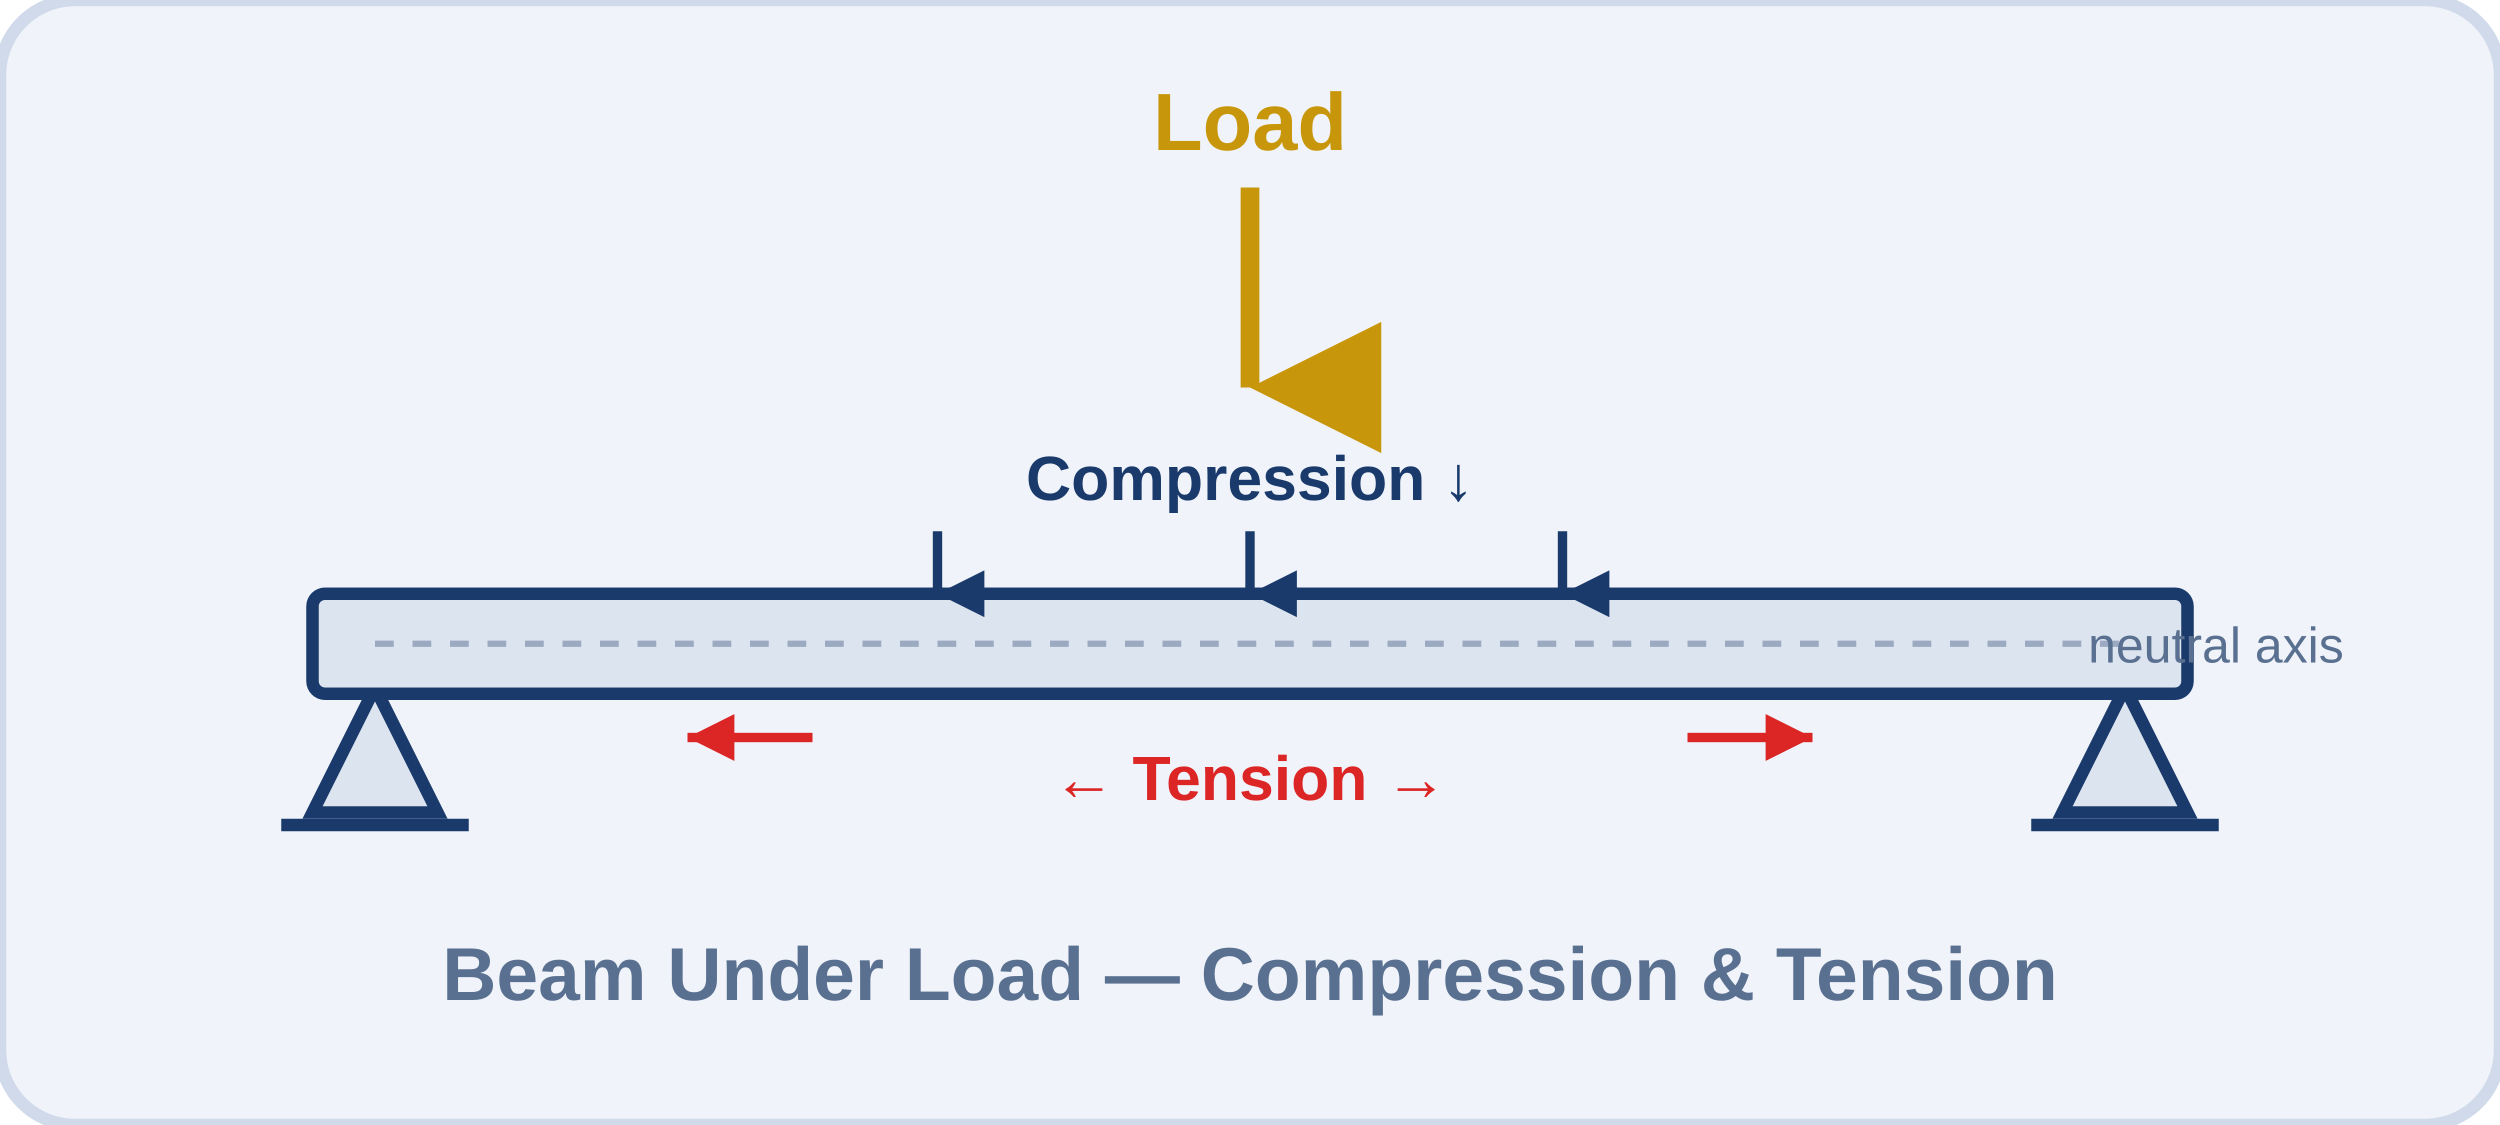
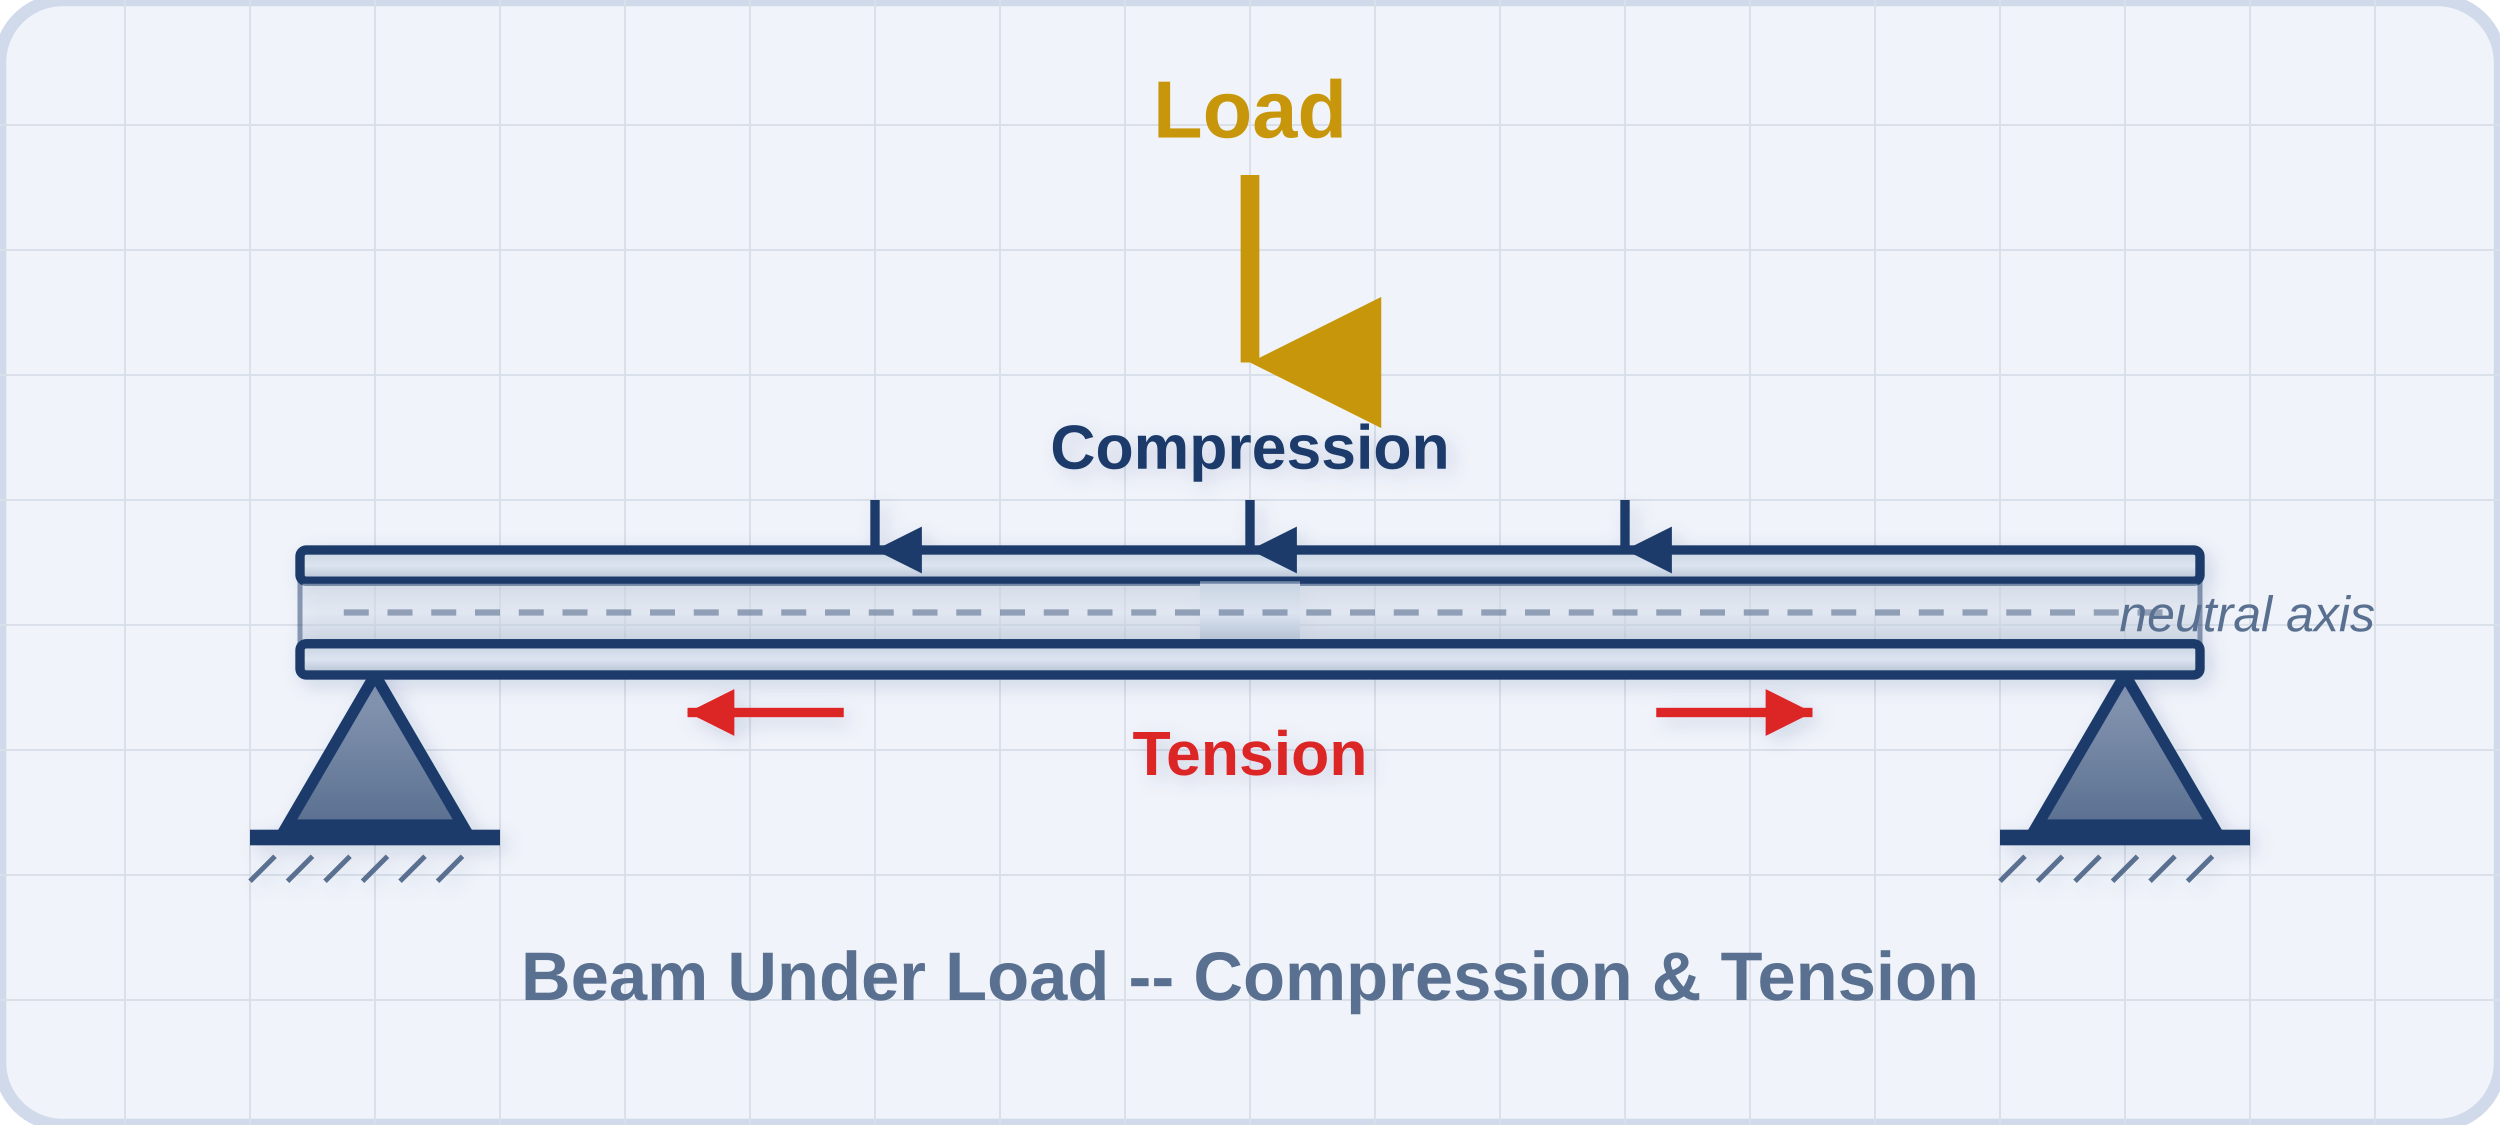
<svg xmlns="http://www.w3.org/2000/svg" width="400" height="180" viewBox="0 0 400 180">
-   <style>
-     @keyframes loadPush { 0%,100% { transform: translateY(0); } 50% { transform: translateY(5px); } }
-     .loadAnim { animation: loadPush 2.5s ease-in-out infinite; }
-     text { font-family: Arial, sans-serif; }
-   </style>
-   <rect width="400" height="180" rx="12" fill="#f0f4fa" stroke="#d0daea" stroke-width="2" />
-   <polygon points="60,110 50,130 70,130" fill="#dce4f0" stroke="#1a3a6b" stroke-width="2" />
-   <line x1="45" y1="132" x2="75" y2="132" stroke="#1a3a6b" stroke-width="2" />
-   <polygon points="340,110 330,130 350,130" fill="#dce4f0" stroke="#1a3a6b" stroke-width="2" />
-   <line x1="325" y1="132" x2="355" y2="132" stroke="#1a3a6b" stroke-width="2" />
-   <g class="loadAnim">
-     <rect x="50" y="95" width="300" height="16" rx="2" fill="#dce4f0" stroke="#1a3a6b" stroke-width="2" />
-     <line x1="150" y1="85" x2="150" y2="95" stroke="#1a3a6b" stroke-width="1.5" marker-end="url(#arrowDown)" />
-     <line x1="200" y1="85" x2="200" y2="95" stroke="#1a3a6b" stroke-width="1.5" marker-end="url(#arrowDown)" />
-     <line x1="250" y1="85" x2="250" y2="95" stroke="#1a3a6b" stroke-width="1.5" marker-end="url(#arrowDown)" />
-     <text x="200" y="80" text-anchor="middle" font-size="10" font-weight="600" fill="#1a3a6b">Compression ↓</text>
-     <line x1="130" y1="118" x2="110" y2="118" stroke="#dc2626" stroke-width="1.5" marker-end="url(#arrowRed)" />
-     <line x1="270" y1="118" x2="290" y2="118" stroke="#dc2626" stroke-width="1.5" marker-end="url(#arrowRed)" />
-     <text x="200" y="128" text-anchor="middle" font-size="10" font-weight="600" fill="#dc2626">← Tension →</text>
-   </g>
-   <line x1="200" y1="30" x2="200" y2="62" stroke="#c8960a" stroke-width="3" marker-end="url(#arrowGoldB)" />
-   <text x="200" y="24" text-anchor="middle" font-size="13" font-weight="700" fill="#c8960a">Load</text>
-   <line x1="60" y1="103" x2="340" y2="103" stroke="#5a7090" stroke-width="1" stroke-dasharray="3,3" opacity=".5" />
-   <text x="375" y="106" text-anchor="end" font-size="8" fill="#5a7090">neutral axis</text>
  <defs>
+     <linearGradient id="beamFill" x1="0" y1="0" x2="0" y2="1">
+       <stop offset="0%" stop-color="#c8d4e2" />
+       <stop offset="50%" stop-color="#dce4f0" />
+       <stop offset="100%" stop-color="#b0bdd0" />
+     </linearGradient>
+     <linearGradient id="supportFill" x1="0" y1="0" x2="0" y2="1">
+       <stop offset="0%" stop-color="#8a9ab5" />
+       <stop offset="100%" stop-color="#5a7090" />
+     </linearGradient>
+     <filter id="bSh" x="-5%" y="-5%" width="115%" height="115%">
+       <feDropShadow dx="1" dy="1" stdDeviation="1.5" flood-color="#1a3a6b" flood-opacity="0.15" />
+     </filter>
    <marker id="arrowDown" viewBox="0 0 10 10" refX="5" refY="10" markerWidth="5" markerHeight="5" orient="auto">
      <path d="M0,0 L5,10 L10,0 Z" fill="#1a3a6b" />
    </marker>
    <marker id="arrowRed" viewBox="0 0 10 10" refX="10" refY="5" markerWidth="5" markerHeight="5" orient="auto">
      <path d="M0,0 L10,5 L0,10 Z" fill="#dc2626" />
    </marker>
    <marker id="arrowGoldB" viewBox="0 0 10 10" refX="5" refY="10" markerWidth="7" markerHeight="7" orient="auto">
      <path d="M0,0 L5,10 L10,0 Z" fill="#c8960a" />
    </marker>
  </defs>
-   <text x="200" y="160" text-anchor="middle" font-size="12" font-weight="600" fill="#5a7090">Beam Under Load — Compression &amp; Tension</text>
+   <style>
+     @keyframes loadPush { 0%,100% { transform: translateY(0); } 50% { transform: translateY(4px); } }
+     .loadAnim { animation: loadPush 2.5s ease-in-out infinite; }
+     text { font-family: Arial, sans-serif; }
+   </style>
+   <rect width="400" height="180" rx="10" fill="#f0f4fa" stroke="#d0daea" stroke-width="2" />
+   <g stroke="#d8dfe8" stroke-width="0.3">
+     <line x1="0" y1="20" x2="400" y2="20" />
+     <line x1="0" y1="40" x2="400" y2="40" />
+     <line x1="0" y1="60" x2="400" y2="60" />
+     <line x1="0" y1="80" x2="400" y2="80" />
+     <line x1="0" y1="100" x2="400" y2="100" />
+     <line x1="0" y1="120" x2="400" y2="120" />
+     <line x1="0" y1="140" x2="400" y2="140" />
+     <line x1="0" y1="160" x2="400" y2="160" />
+     <line x1="20" y1="0" x2="20" y2="180" />
+     <line x1="40" y1="0" x2="40" y2="180" />
+     <line x1="60" y1="0" x2="60" y2="180" />
+     <line x1="80" y1="0" x2="80" y2="180" />
+     <line x1="100" y1="0" x2="100" y2="180" />
+     <line x1="120" y1="0" x2="120" y2="180" />
+     <line x1="140" y1="0" x2="140" y2="180" />
+     <line x1="160" y1="0" x2="160" y2="180" />
+     <line x1="180" y1="0" x2="180" y2="180" />
+     <line x1="200" y1="0" x2="200" y2="180" />
+     <line x1="220" y1="0" x2="220" y2="180" />
+     <line x1="240" y1="0" x2="240" y2="180" />
+     <line x1="260" y1="0" x2="260" y2="180" />
+     <line x1="280" y1="0" x2="280" y2="180" />
+     <line x1="300" y1="0" x2="300" y2="180" />
+     <line x1="320" y1="0" x2="320" y2="180" />
+     <line x1="340" y1="0" x2="340" y2="180" />
+     <line x1="360" y1="0" x2="360" y2="180" />
+     <line x1="380" y1="0" x2="380" y2="180" />
+   </g>
+   <g filter="url(#bSh)">
+     <polygon points="60,108 46,132 74,132" fill="url(#supportFill)" stroke="#1a3a6b" stroke-width="1.8" />
+     <line x1="40" y1="134" x2="80" y2="134" stroke="#1a3a6b" stroke-width="2.5" />
+     <line x1="44" y1="137" x2="40" y2="141" stroke="#5a7090" stroke-width="0.8" />
+     <line x1="50" y1="137" x2="46" y2="141" stroke="#5a7090" stroke-width="0.8" />
+     <line x1="56" y1="137" x2="52" y2="141" stroke="#5a7090" stroke-width="0.8" />
+     <line x1="62" y1="137" x2="58" y2="141" stroke="#5a7090" stroke-width="0.8" />
+     <line x1="68" y1="137" x2="64" y2="141" stroke="#5a7090" stroke-width="0.8" />
+     <line x1="74" y1="137" x2="70" y2="141" stroke="#5a7090" stroke-width="0.8" />
+     <polygon points="340,108 326,132 354,132" fill="url(#supportFill)" stroke="#1a3a6b" stroke-width="1.8" />
+     <line x1="320" y1="134" x2="360" y2="134" stroke="#1a3a6b" stroke-width="2.5" />
+     <line x1="324" y1="137" x2="320" y2="141" stroke="#5a7090" stroke-width="0.8" />
+     <line x1="330" y1="137" x2="326" y2="141" stroke="#5a7090" stroke-width="0.8" />
+     <line x1="336" y1="137" x2="332" y2="141" stroke="#5a7090" stroke-width="0.8" />
+     <line x1="342" y1="137" x2="338" y2="141" stroke="#5a7090" stroke-width="0.8" />
+     <line x1="348" y1="137" x2="344" y2="141" stroke="#5a7090" stroke-width="0.8" />
+     <line x1="354" y1="137" x2="350" y2="141" stroke="#5a7090" stroke-width="0.8" />
+   </g>
+   <g class="loadAnim" filter="url(#bSh)">
+     <rect x="48" y="88" width="304" height="5" rx="1" fill="url(#beamFill)" stroke="#1a3a6b" stroke-width="1.5" />
+     <rect x="192" y="93" width="16" height="10" fill="url(#beamFill)" stroke="none" />
+     <rect x="48" y="93" width="304" height="10" rx="0" fill="url(#beamFill)" stroke="#1a3a6b" stroke-width="0.8" opacity="0.5" />
+     <rect x="48" y="103" width="304" height="5" rx="1" fill="url(#beamFill)" stroke="#1a3a6b" stroke-width="1.5" />
+     <line x1="140" y1="80" x2="140" y2="88" stroke="#1a3a6b" stroke-width="1.5" marker-end="url(#arrowDown)" />
+     <line x1="200" y1="80" x2="200" y2="88" stroke="#1a3a6b" stroke-width="1.5" marker-end="url(#arrowDown)" />
+     <line x1="260" y1="80" x2="260" y2="88" stroke="#1a3a6b" stroke-width="1.5" marker-end="url(#arrowDown)" />
+     <text x="200" y="75" text-anchor="middle" font-size="10" font-weight="700" fill="#1a3a6b">Compression</text>
+     <line x1="135" y1="114" x2="110" y2="114" stroke="#dc2626" stroke-width="1.5" marker-end="url(#arrowRed)" />
+     <line x1="265" y1="114" x2="290" y2="114" stroke="#dc2626" stroke-width="1.5" marker-end="url(#arrowRed)" />
+     <text x="200" y="124" text-anchor="middle" font-size="10" font-weight="700" fill="#dc2626">Tension</text>
+   </g>
+   <line x1="200" y1="28" x2="200" y2="58" stroke="#c8960a" stroke-width="3" marker-end="url(#arrowGoldB)" />
+   <text x="200" y="22" text-anchor="middle" font-size="13" font-weight="700" fill="#c8960a">Load</text>
+   <line x1="55" y1="98" x2="348" y2="98" stroke="#5a7090" stroke-width="1" stroke-dasharray="4,3" opacity="0.6" />
+   <text x="380" y="101" text-anchor="end" font-size="8" fill="#5a7090" font-style="italic">neutral axis</text>
+   <text x="200" y="160" text-anchor="middle" font-size="11" font-weight="600" fill="#5a7090">Beam Under Load -- Compression &amp; Tension</text>
</svg>
